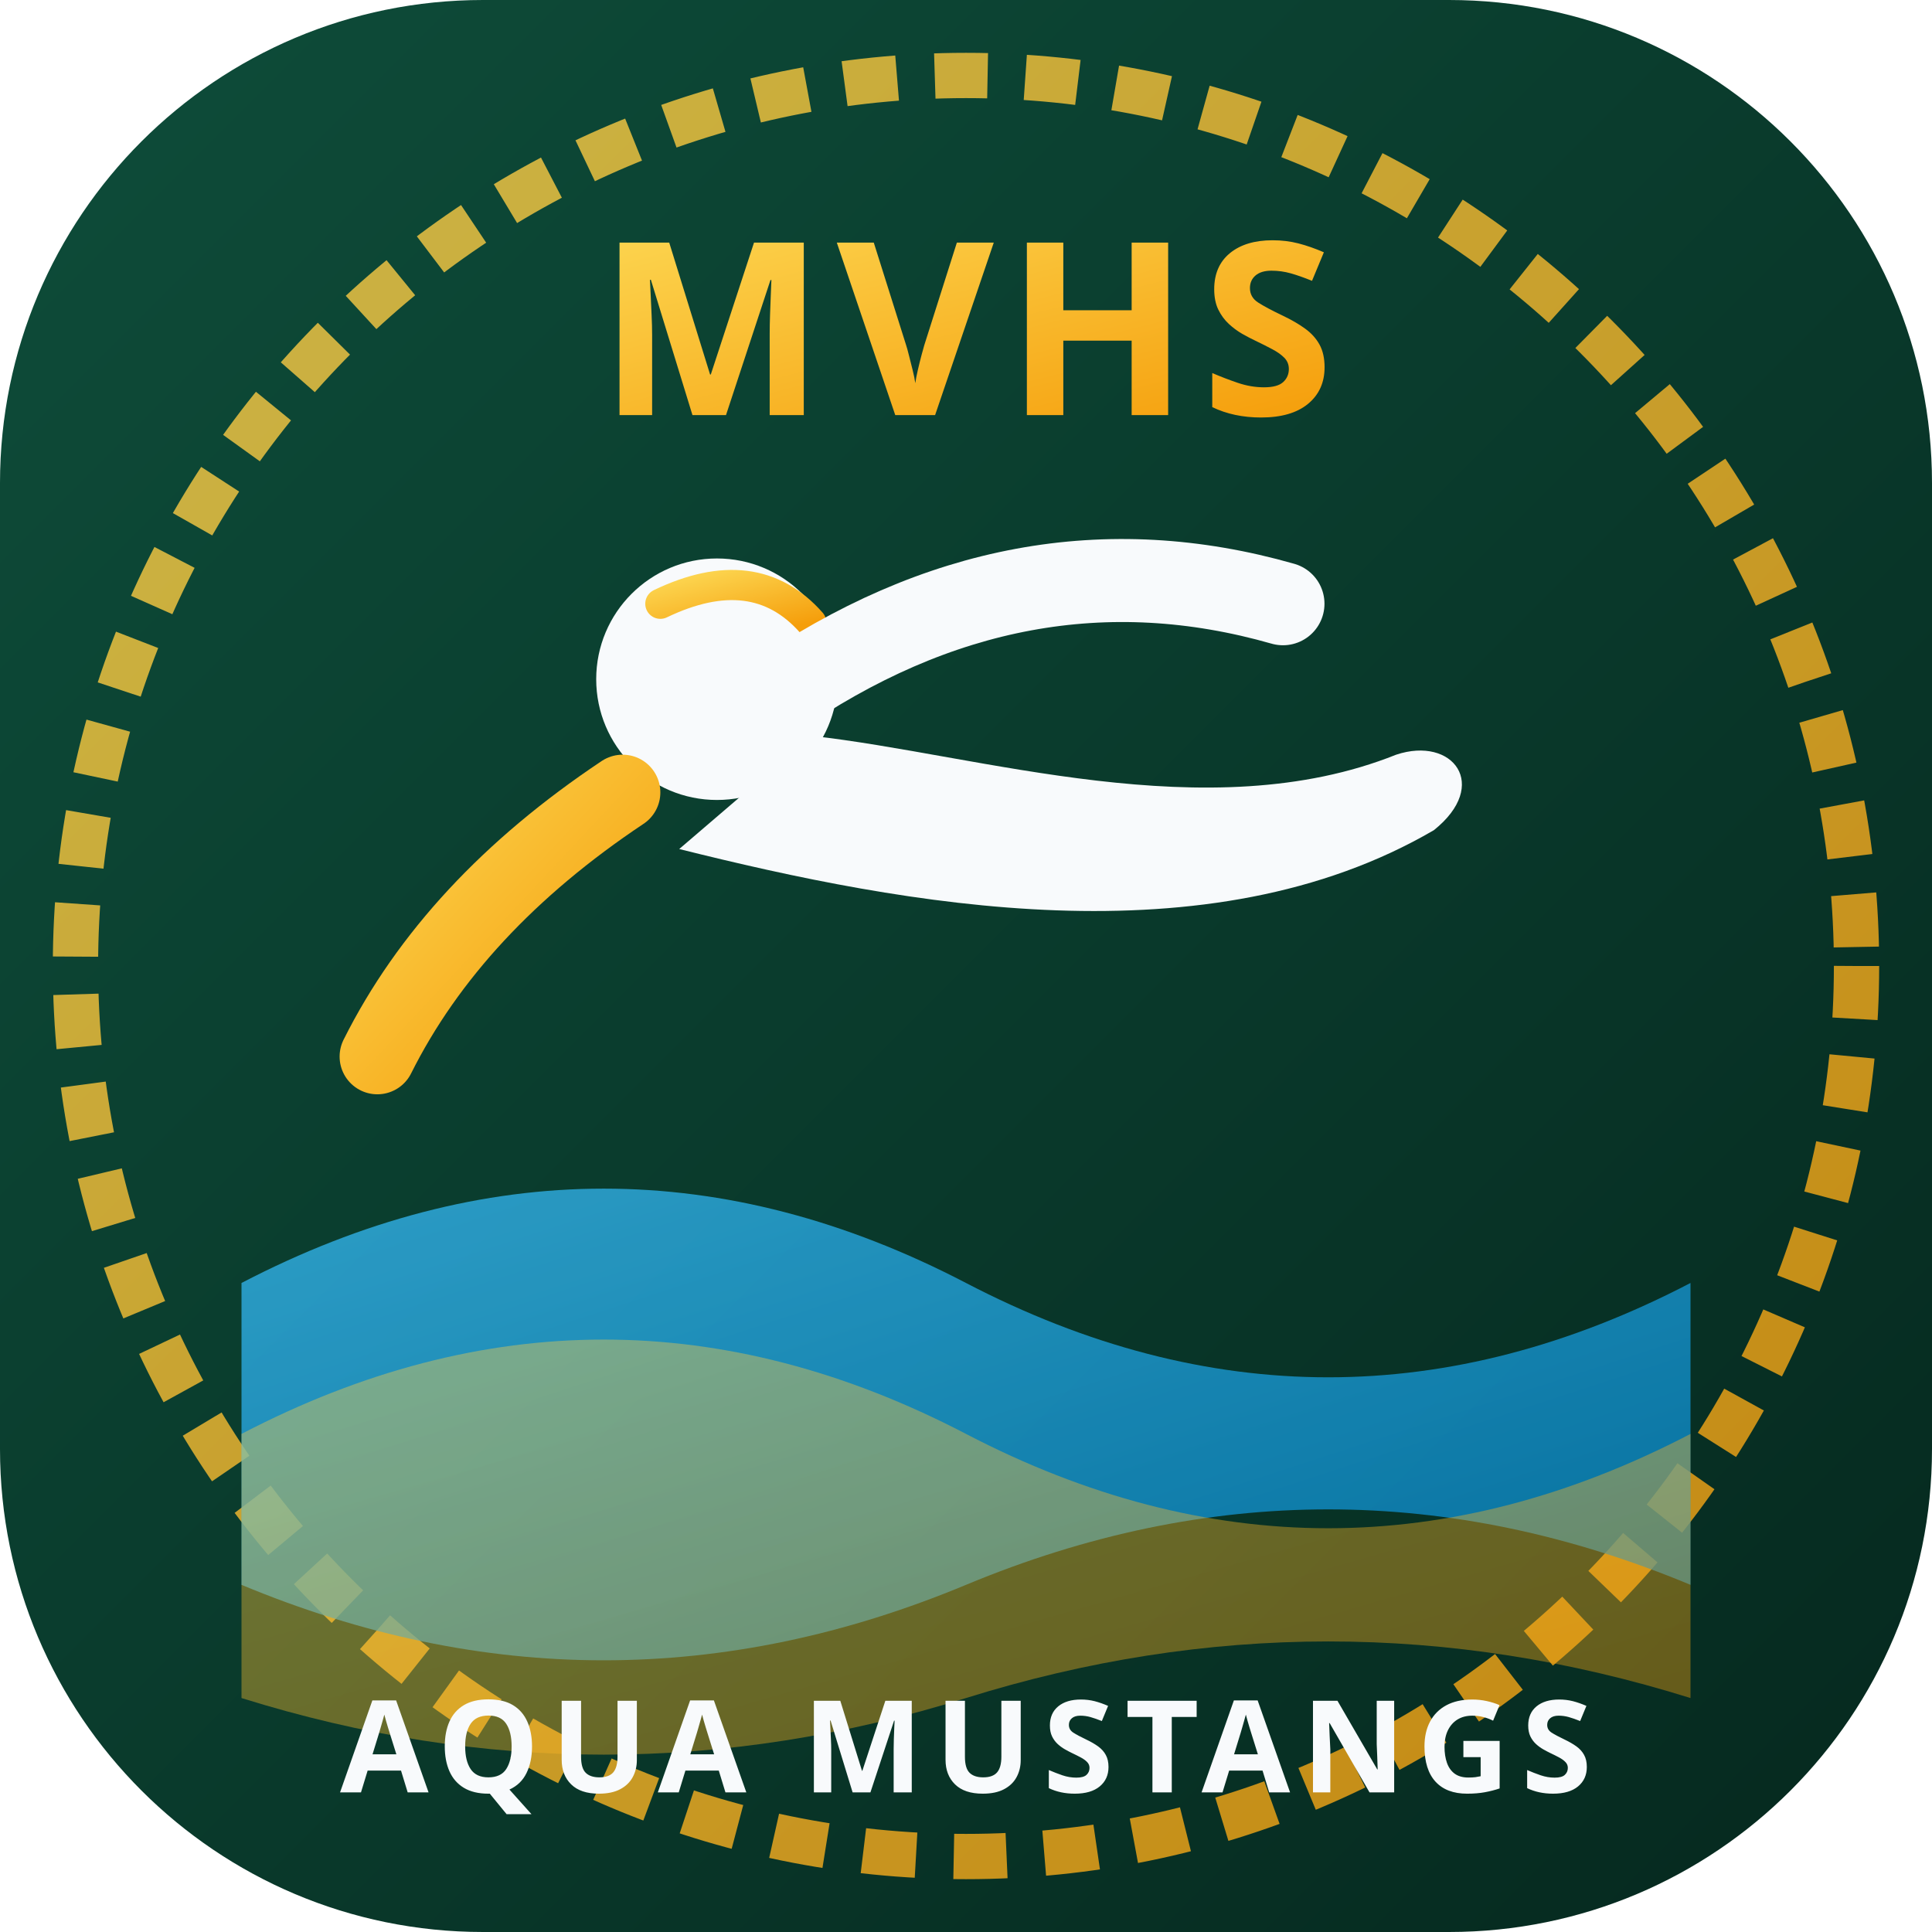
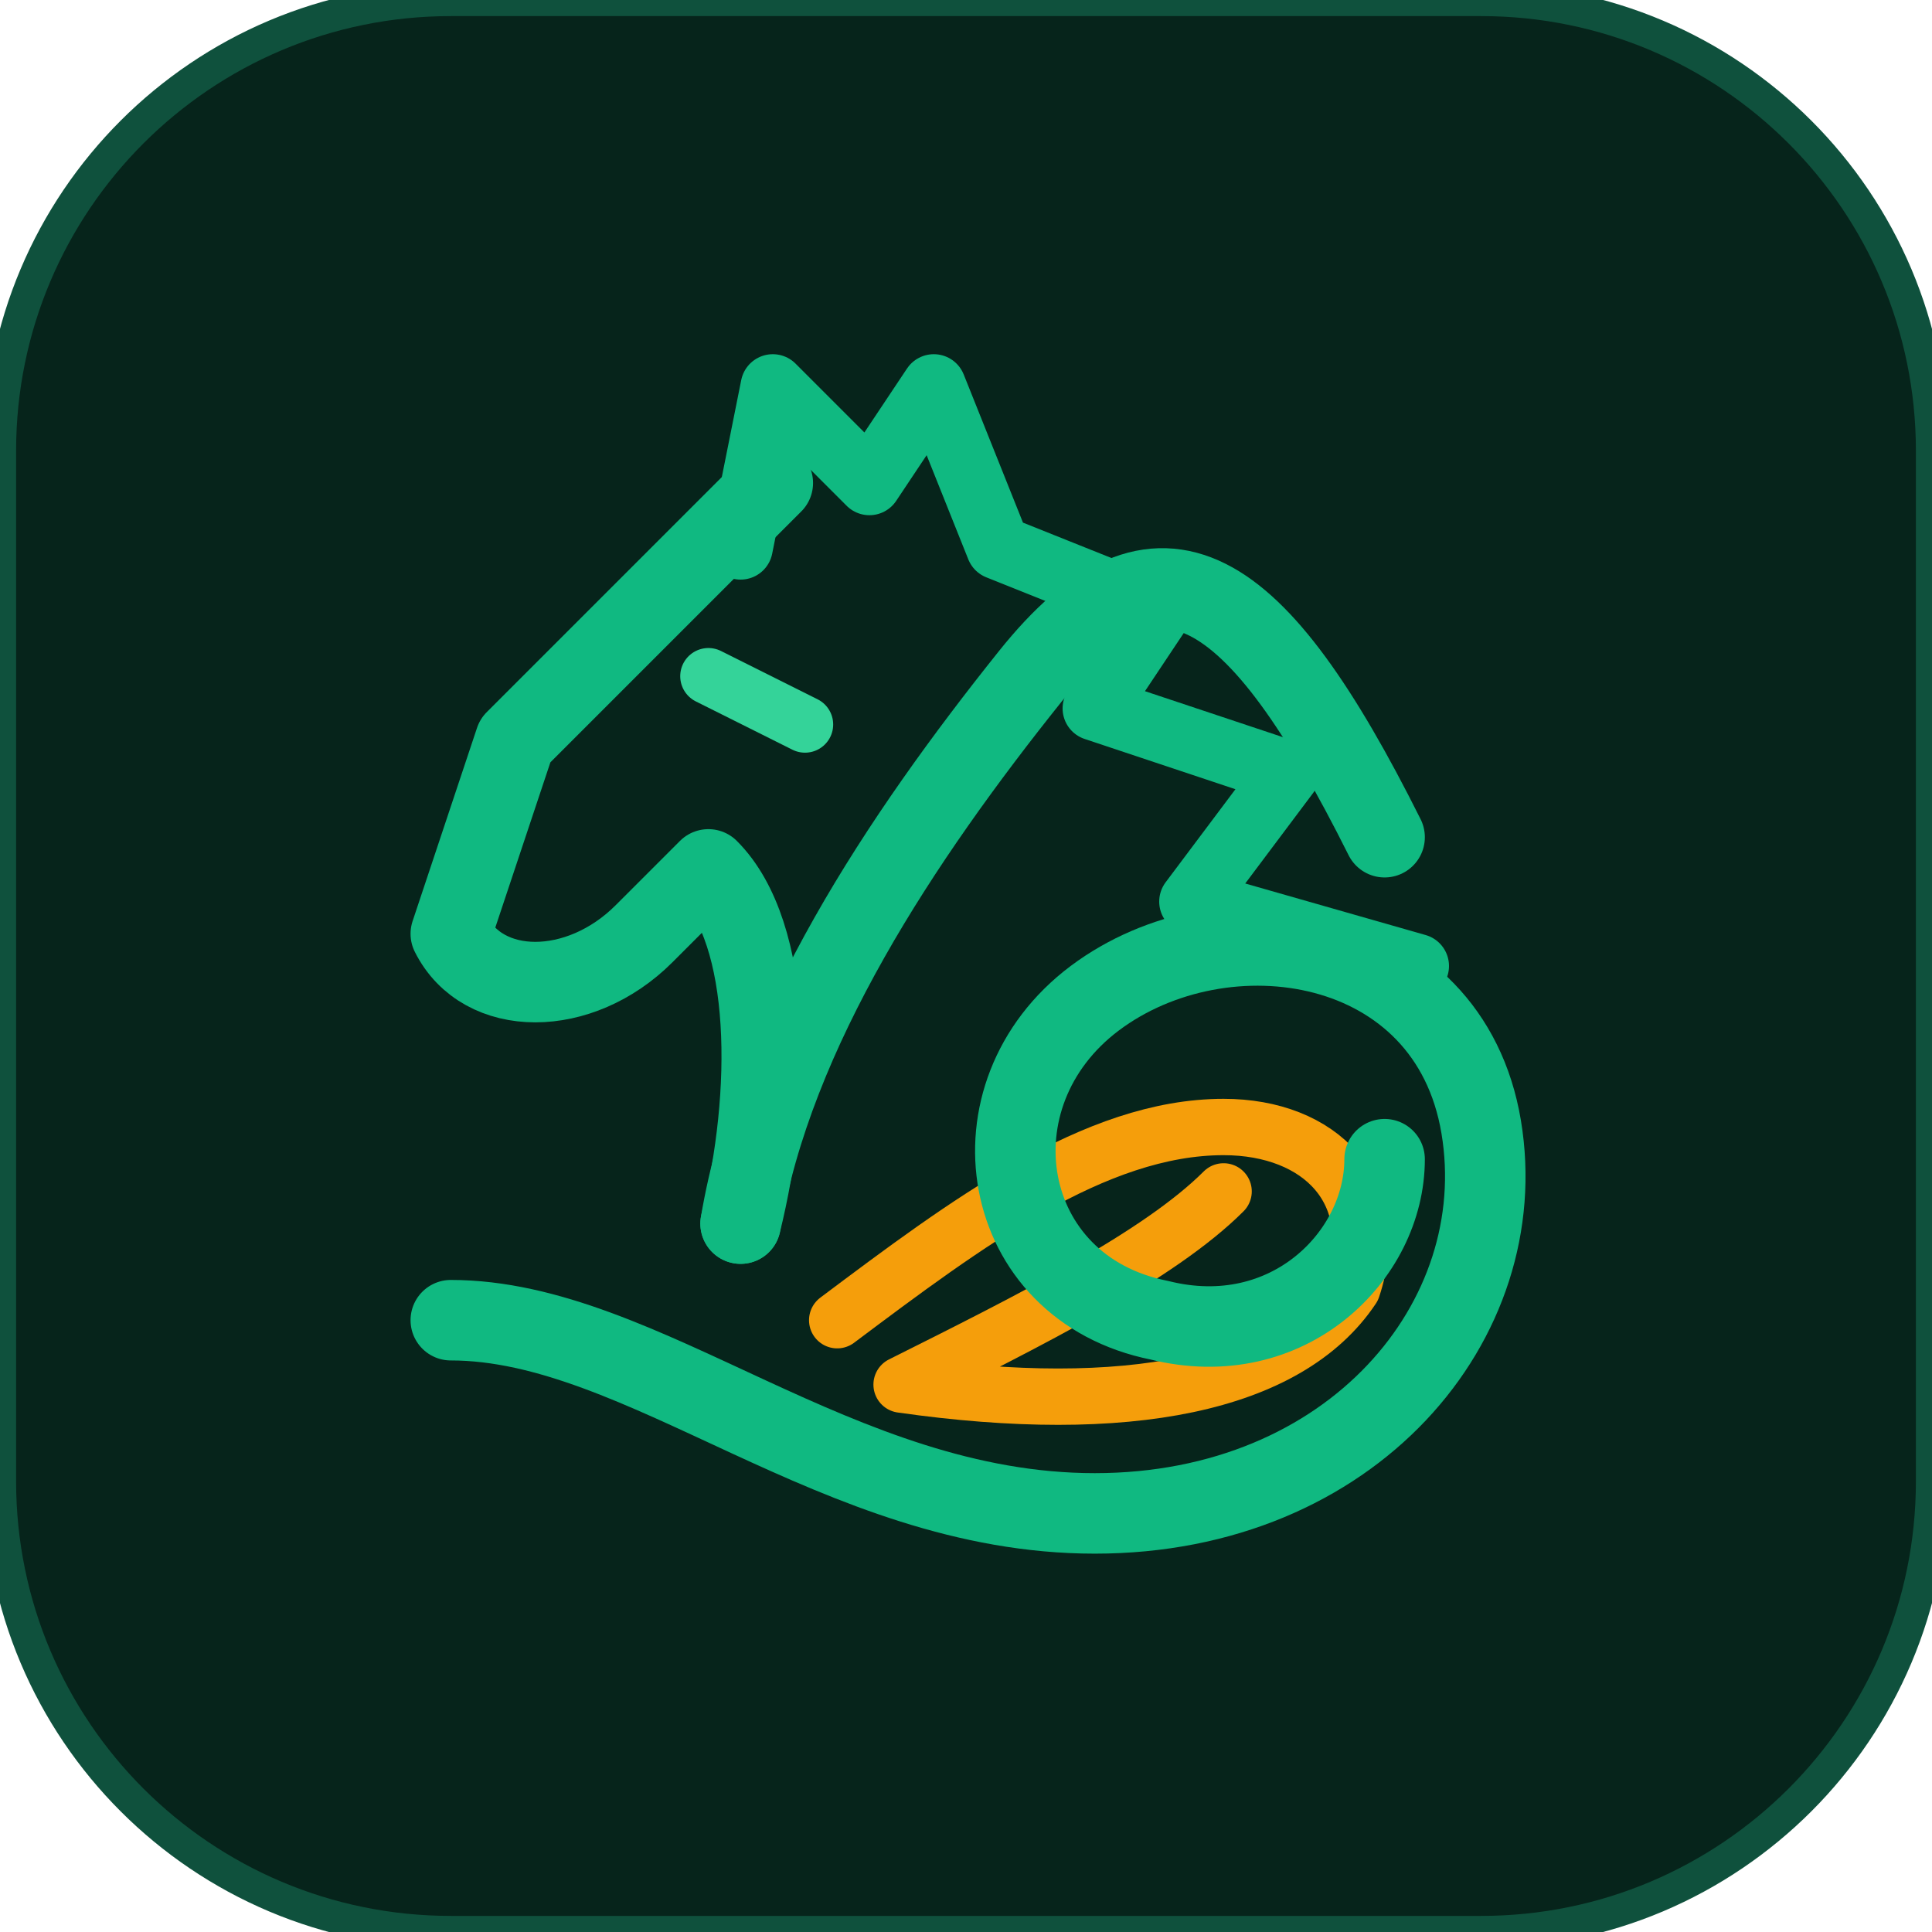
- <svg xmlns="http://www.w3.org/2000/svg" viewBox="0 0 512 512" width="512" height="512">
-   <defs>
-     <linearGradient id="mvGreen" x1="0%" y1="0%" x2="100%" y2="100%">
-       <stop offset="0%" stop-color="#0E4D3A" />
-       <stop offset="100%" stop-color="#05281E" />
-     </linearGradient>
-     <linearGradient id="mvGold" x1="0%" y1="0%" x2="100%" y2="100%">
-       <stop offset="0%" stop-color="#FCD34D" />
-       <stop offset="100%" stop-color="#F59E0B" />
-     </linearGradient>
-     <linearGradient id="waterBlue" x1="0%" y1="0%" x2="100%" y2="100%">
-       <stop offset="0%" stop-color="#38BDF8" />
-       <stop offset="100%" stop-color="#0284C7" />
-     </linearGradient>
-   </defs>
-   <rect width="512" height="512" rx="128" fill="url(#mvGreen)" />
-   <circle cx="256" cy="256" r="236" fill="none" stroke="url(#mvGold)" stroke-width="12" stroke-dasharray="14 10" opacity="0.8" />
-   <path d="M 64 340 Q 160 290 256 340 T 448 340 L 448 420 Q 352 380 256 420 T 64 420 Z" fill="url(#waterBlue)" opacity="0.75" />
-   <path d="M 64 380 Q 160 330 256 380 T 448 380 L 448 450 Q 352 420 256 450 T 64 450 Z" fill="url(#mvGold)" opacity="0.4" />
-   <circle cx="190" cy="180" r="32" fill="#F8FAFC" />
-   <path d="M 175 160 Q 200 148 215 165" stroke="url(#mvGold)" stroke-width="8" fill="none" stroke-linecap="round" />
-   <path d="M 215 195 C 260 200 320 220 370 200 C 385 195 395 208 380 220 C 320 255 240 240 180 225 Z" fill="#F8FAFC" />
-   <path d="M 205 185 Q 270 140 340 160" stroke="#F8FAFC" stroke-width="22" stroke-linecap="round" fill="none" />
-   <path d="M 165 210 Q 120 240 100 280" stroke="url(#mvGold)" stroke-width="20" stroke-linecap="round" fill="none" />
-   <text x="256" y="110" font-family="'Outfit', 'Arial Black', sans-serif" font-weight="900" font-size="64" fill="url(#mvGold)" text-anchor="middle" letter-spacing="3">MVHS</text>
-   <text x="256" y="475" font-family="'Plus Jakarta Sans', sans-serif" font-weight="900" font-size="34" fill="#F8FAFC" text-anchor="middle" letter-spacing="3">AQUA MUSTANGS</text>
+ <svg xmlns="http://www.w3.org/2000/svg" viewBox="0 0 120 120" fill="none">
+   <rect width="120" height="120" rx="28" fill="#06241b" stroke="#0F513D" stroke-width="2" />
+   <path d="M 52 82 C 60 76 68 70 76 70 C 82 70 86 74 84 80 C 80 86 70 88 56 86 C 64 82 72 78 76 74" stroke="#F59E0B" stroke-width="3.5" stroke-linecap="round" stroke-linejoin="round" />
+   <path d="M 28 82 C 40 82 52 94 68 94 C 84 94 94 82 92 70 C 90 58 76 56 68 62 C 60 68 62 80 72 82 C 80 84 86 78 86 72" stroke="#10B981" stroke-width="5" stroke-linecap="round" stroke-linejoin="round" />
+   <path d="M 46 76 C 48 64 56 52 64 42 C 72 32 78 36 86 52" stroke="#10B981" stroke-width="5" stroke-linecap="round" stroke-linejoin="round" />
+   <path d="M 46 34 L 48 24 L 54 30 L 58 24 L 62 34 L 72 38 L 68 44 L 80 48 L 74 56 L 88 60" stroke="#10B981" stroke-width="4" stroke-linecap="round" stroke-linejoin="round" />
+   <path d="M 48 30 C 44 34 38 40 32 46 L 28 58 C 30 62 36 62 40 58 L 44 54 C 48 58 48 68 46 76" stroke="#10B981" stroke-width="5" stroke-linecap="round" stroke-linejoin="round" />
+   <path d="M 44 42 L 50 45" stroke="#34D399" stroke-width="3.5" stroke-linecap="round" />
</svg>
